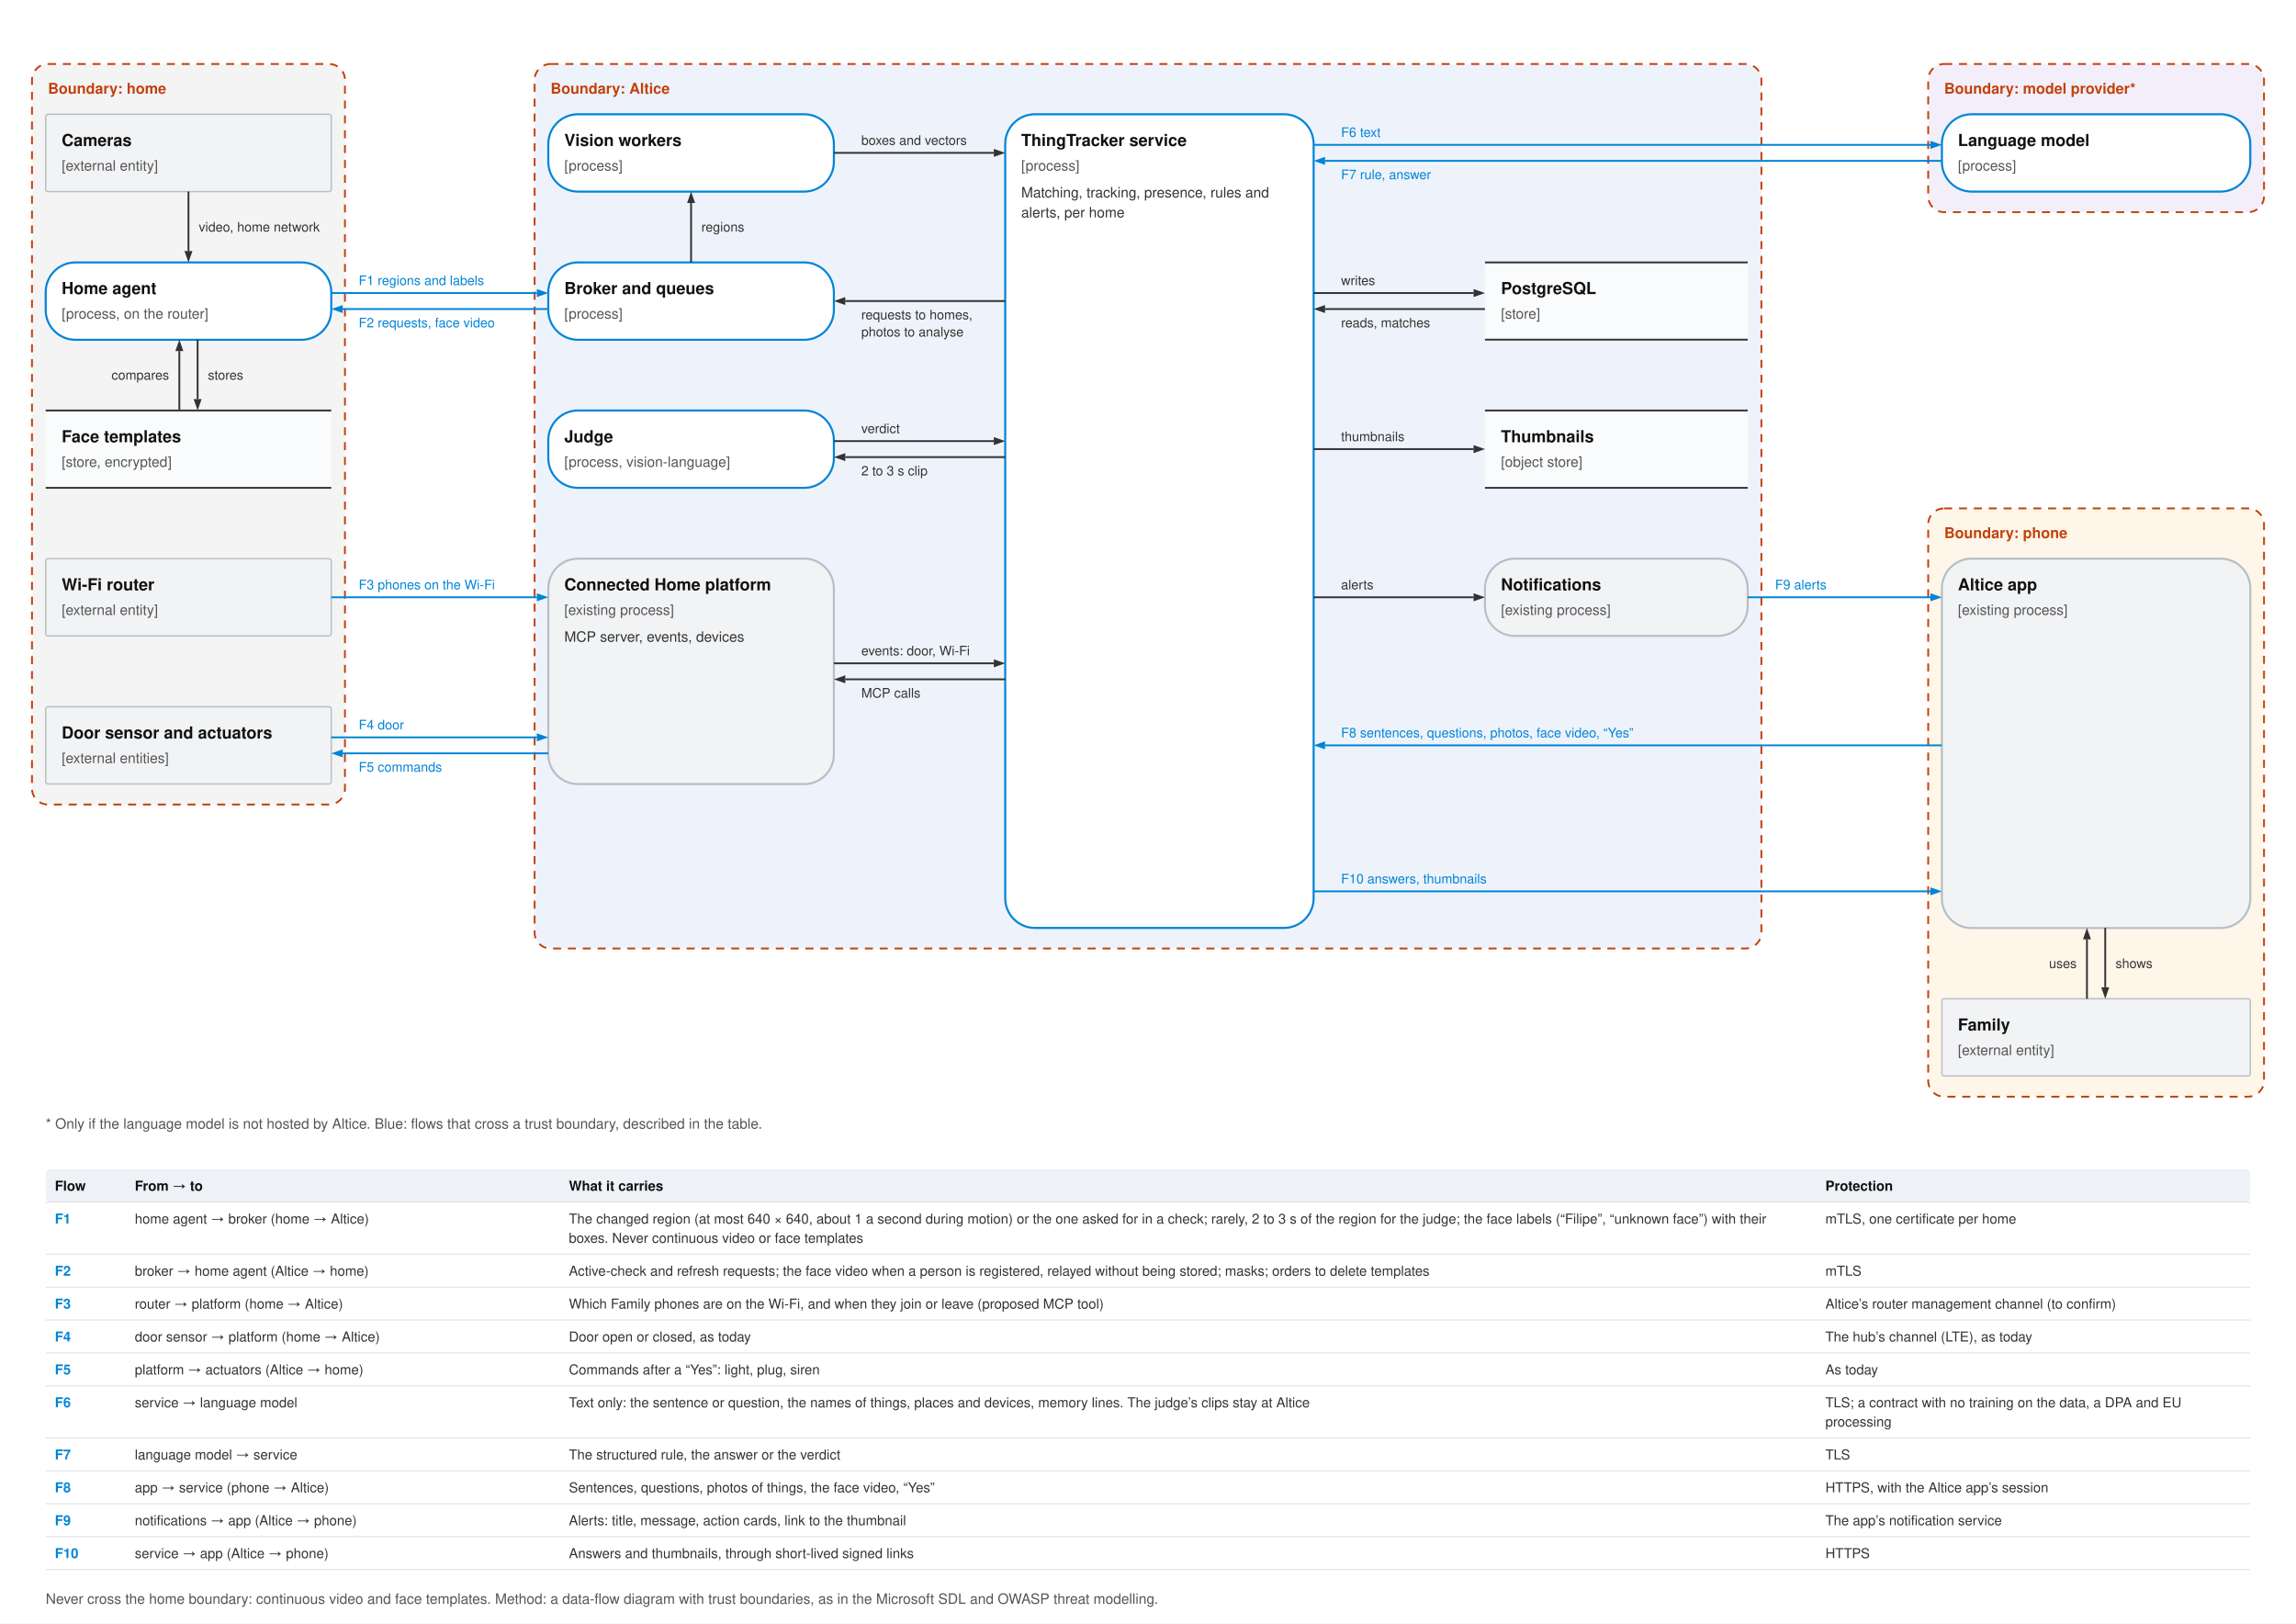
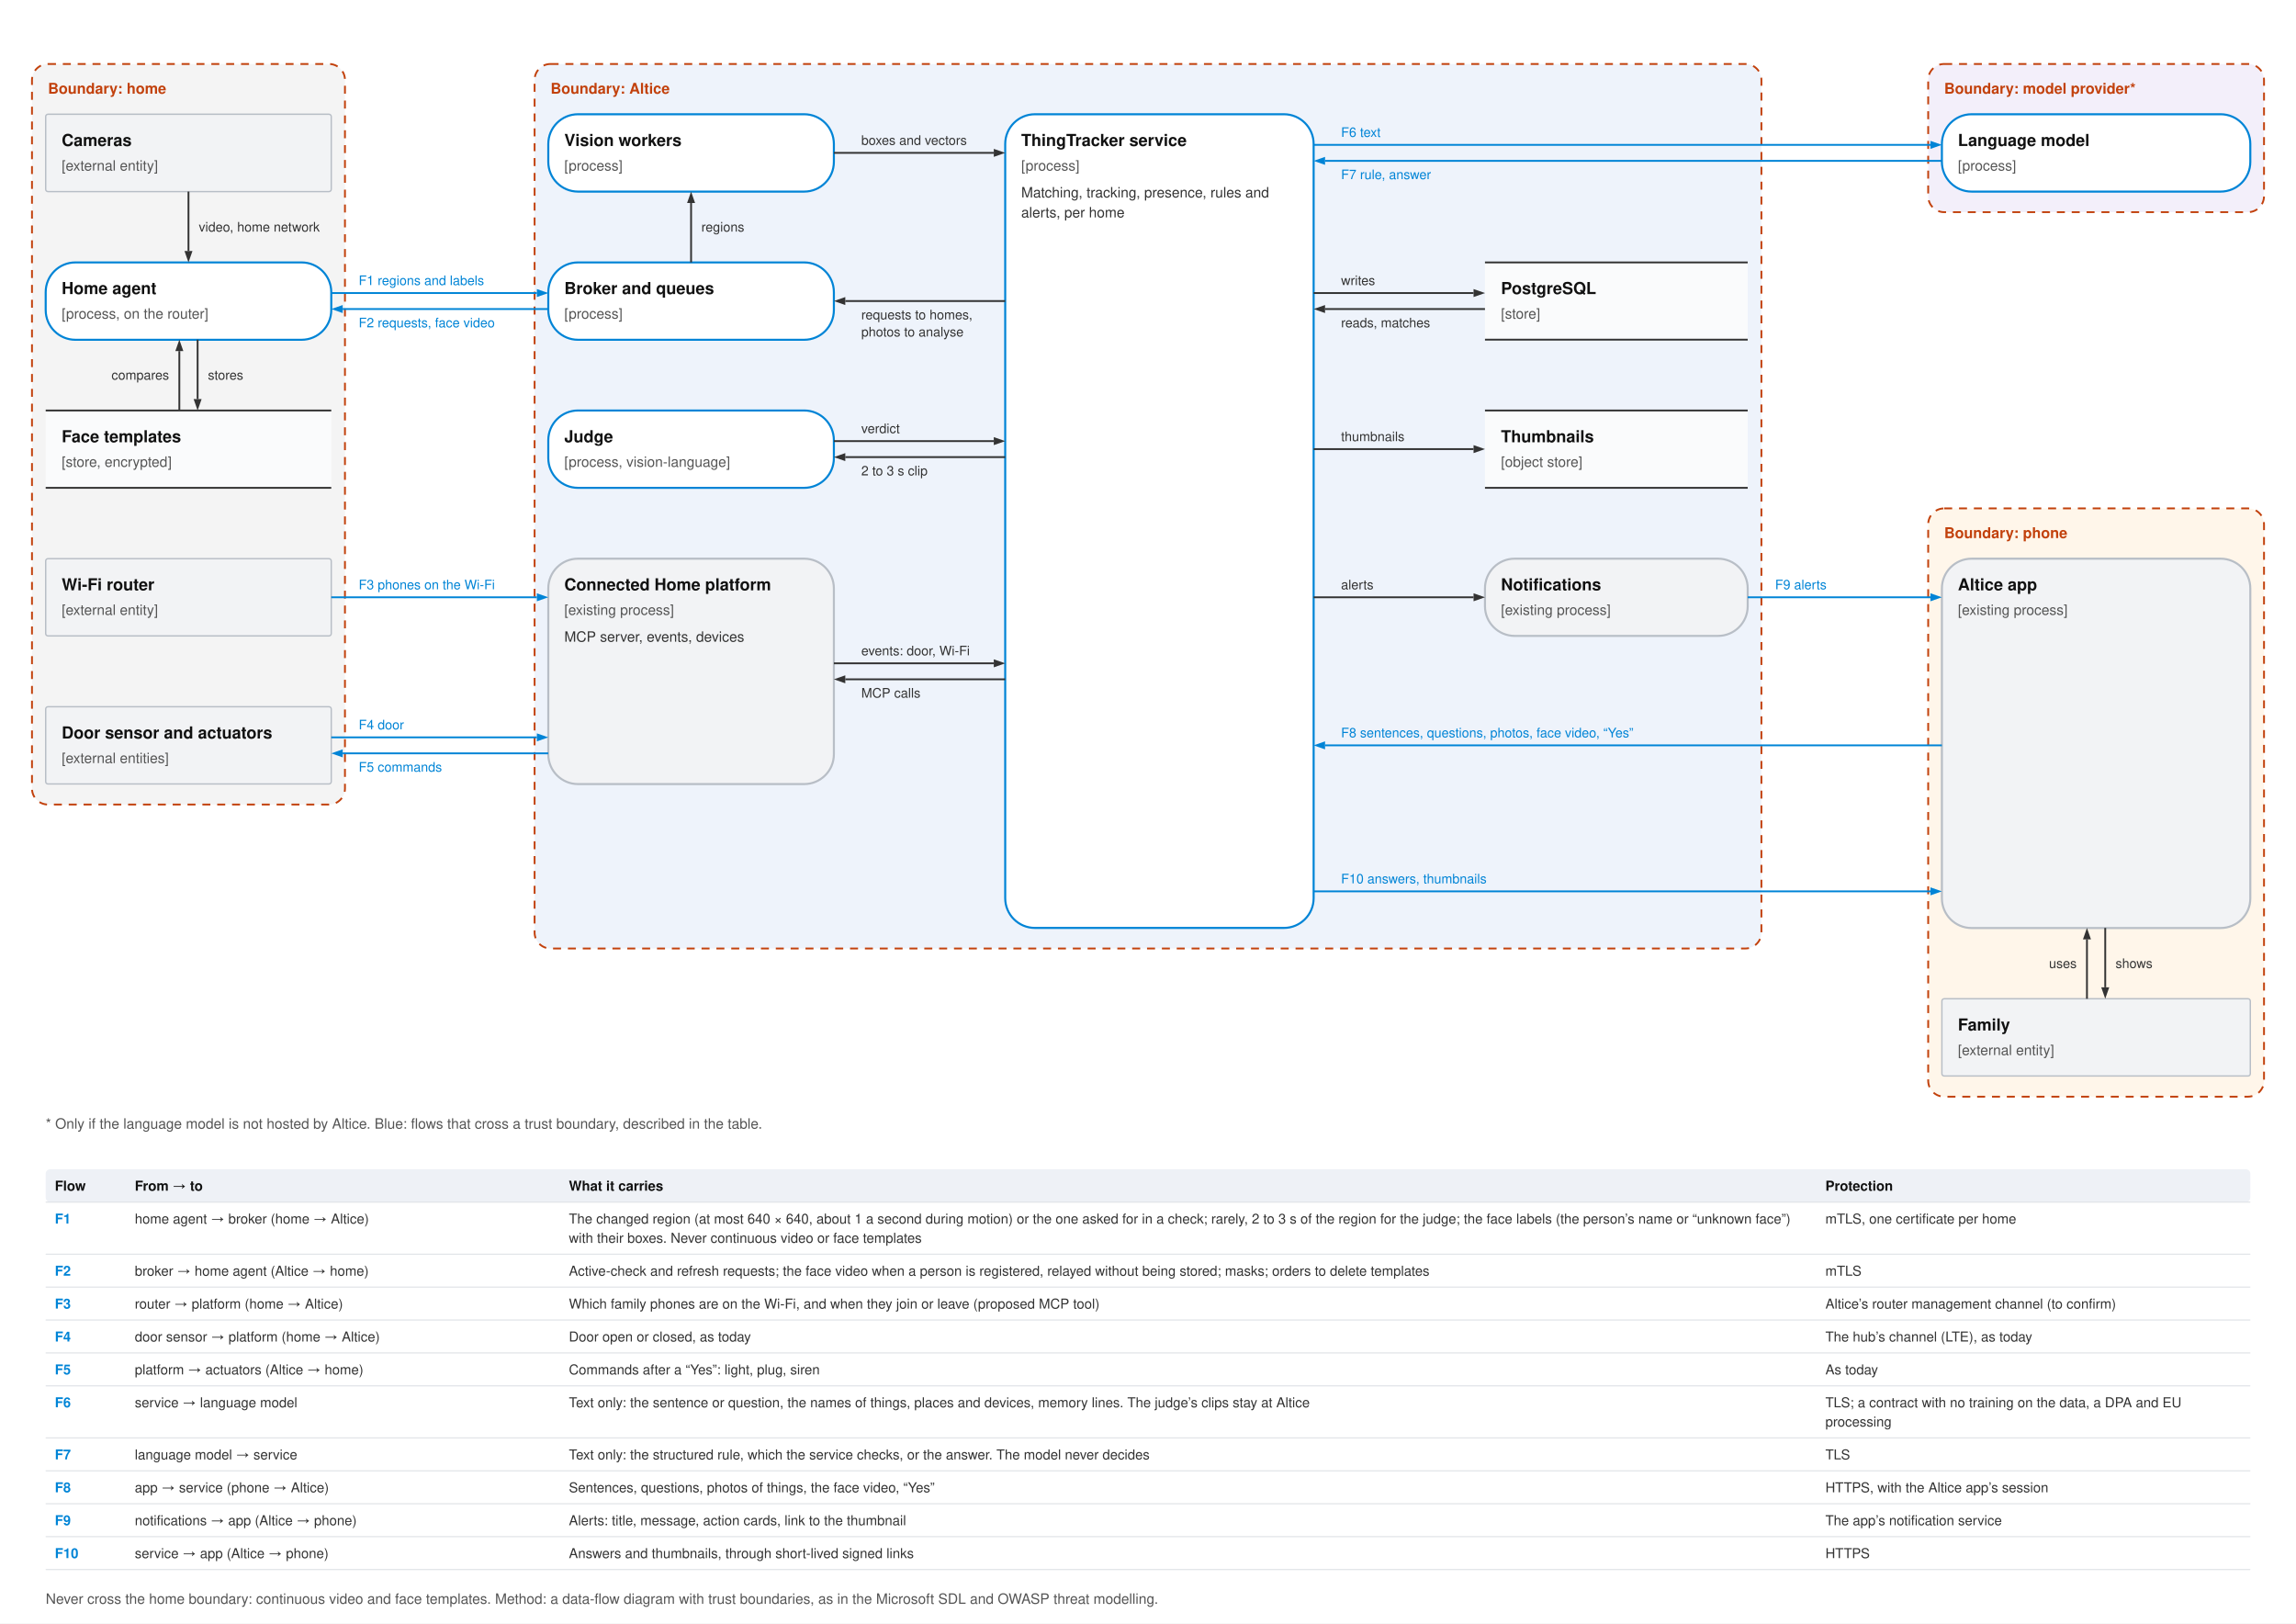
<svg xmlns="http://www.w3.org/2000/svg" viewBox="0 0 2010 1421" width="2010" height="1421" font-family="Helvetica Neue, Helvetica, Arial, sans-serif" role="img" aria-label="Data flow and trust boundaries">
  <defs>
    <marker id="m0084D6" viewBox="0 0 10 10" refX="0" refY="5" markerUnits="userSpaceOnUse" markerWidth="10" markerHeight="10" orient="auto">
      <path d="M0 1.5 L10 5 L0 8.5 Z" fill="#0084D6" />
    </marker>
    <marker id="m333333" viewBox="0 0 10 10" refX="0" refY="5" markerUnits="userSpaceOnUse" markerWidth="10" markerHeight="10" orient="auto">
      <path d="M0 1.5 L10 5 L0 8.5 Z" fill="#333333" />
    </marker>
  </defs>
  <rect width="2010" height="1421" fill="#FFFFFF" />
  <rect x="28.0" y="56.0" width="274.0" height="648.2" rx="14" fill="#F4F4F4" stroke="#C2410C" stroke-width="1.6" stroke-dasharray="7 6" />
  <text x="42.0" y="82.0" font-size="13" font-weight="400" fill="#C2410C" text-anchor="start">
    <tspan font-weight="700">Boundary: home</tspan>
  </text>
  <rect x="468.0" y="56.0" width="1074.0" height="774.2" rx="14" fill="#EEF3FB" stroke="#C2410C" stroke-width="1.6" stroke-dasharray="7 6" />
  <text x="482.0" y="82.0" font-size="13" font-weight="400" fill="#C2410C" text-anchor="start">
    <tspan font-weight="700">Boundary: Altice</tspan>
  </text>
  <rect x="1688.0" y="56.0" width="294.0" height="129.7" rx="14" fill="#F3EFFA" stroke="#C2410C" stroke-width="1.6" stroke-dasharray="7 6" />
  <text x="1702.0" y="82.0" font-size="13" font-weight="400" fill="#C2410C" text-anchor="start">
    <tspan font-weight="700">Boundary: model provider*</tspan>
  </text>
  <rect x="1688.0" y="445.0" width="294.0" height="514.9" rx="14" fill="#FFF6EA" stroke="#C2410C" stroke-width="1.6" stroke-dasharray="7 6" />
  <text x="1702.0" y="471.0" font-size="13" font-weight="400" fill="#C2410C" text-anchor="start">
    <tspan font-weight="700">Boundary: phone</tspan>
  </text>
  <rect x="40.0" y="100.0" width="250.0" height="67.7" rx="2" fill="#F2F3F5" stroke="#B8BEC6" stroke-width="1.2" />
  <text x="54.0" y="127.8" font-size="14.5" font-weight="400" fill="#111111" text-anchor="start">
    <tspan font-weight="700">Cameras</tspan>
  </text>
  <text x="54.0" y="149.3" font-size="12.5" font-weight="400" fill="#555555" text-anchor="start">[external entity]</text>
  <rect x="40.0" y="229.7" width="250.0" height="67.7" rx="26" fill="#FFFFFF" stroke="#0084D6" stroke-width="1.8" />
  <text x="54.0" y="257.4" font-size="14.5" font-weight="400" fill="#111111" text-anchor="start">
    <tspan font-weight="700">Home agent</tspan>
  </text>
  <text x="54.0" y="278.9" font-size="12.5" font-weight="400" fill="#555555" text-anchor="start">[process, on the router]</text>
  <rect x="40.0" y="359.3" width="250.0" height="67.7" rx="0" fill="#FAFBFC" />
  <text x="54.0" y="387.1" font-size="14.5" font-weight="400" fill="#111111" text-anchor="start">
    <tspan font-weight="700">Face templates</tspan>
  </text>
  <text x="54.0" y="408.6" font-size="12.5" font-weight="400" fill="#555555" text-anchor="start">[store, encrypted]</text>
  <rect x="40.0" y="489.0" width="250.0" height="67.6" rx="2" fill="#F2F3F5" stroke="#B8BEC6" stroke-width="1.2" />
  <text x="54.0" y="516.7" font-size="14.5" font-weight="400" fill="#111111" text-anchor="start">
    <tspan font-weight="700">Wi-Fi router</tspan>
  </text>
  <text x="54.0" y="538.2" font-size="12.5" font-weight="400" fill="#555555" text-anchor="start">[external entity]</text>
  <rect x="40.0" y="618.6" width="250.0" height="67.6" rx="2" fill="#F2F3F5" stroke="#B8BEC6" stroke-width="1.2" />
  <text x="54.0" y="646.4" font-size="14.5" font-weight="400" fill="#111111" text-anchor="start">
    <tspan font-weight="700">Door sensor and actuators</tspan>
  </text>
  <text x="54.0" y="667.9" font-size="12.5" font-weight="400" fill="#555555" text-anchor="start">[external entities]</text>
  <rect x="480.0" y="100.0" width="250.0" height="67.7" rx="26" fill="#FFFFFF" stroke="#0084D6" stroke-width="1.8" />
  <text x="494.0" y="127.8" font-size="14.5" font-weight="400" fill="#111111" text-anchor="start">
    <tspan font-weight="700">Vision workers</tspan>
  </text>
  <text x="494.0" y="149.3" font-size="12.5" font-weight="400" fill="#555555" text-anchor="start">[process]</text>
  <rect x="480.0" y="229.7" width="250.0" height="67.7" rx="26" fill="#FFFFFF" stroke="#0084D6" stroke-width="1.8" />
  <text x="494.0" y="257.4" font-size="14.5" font-weight="400" fill="#111111" text-anchor="start">
    <tspan font-weight="700">Broker and queues</tspan>
  </text>
  <text x="494.0" y="278.9" font-size="12.5" font-weight="400" fill="#555555" text-anchor="start">[process]</text>
  <rect x="480.0" y="359.3" width="250.0" height="67.7" rx="26" fill="#FFFFFF" stroke="#0084D6" stroke-width="1.8" />
  <text x="494.0" y="387.1" font-size="14.5" font-weight="400" fill="#111111" text-anchor="start">
    <tspan font-weight="700">Judge</tspan>
  </text>
  <text x="494.0" y="408.6" font-size="12.5" font-weight="400" fill="#555555" text-anchor="start">[process, vision-language]</text>
  <rect x="480.0" y="489.0" width="250.0" height="197.3" rx="26" fill="#F2F3F5" stroke="#B8BEC6" stroke-width="1.8" />
  <text x="494.0" y="516.7" font-size="14.5" font-weight="400" fill="#111111" text-anchor="start">
    <tspan font-weight="700">Connected Home platform</tspan>
  </text>
  <text x="494.0" y="538.2" font-size="12.5" font-weight="400" fill="#555555" text-anchor="start">[existing process]</text>
  <text x="494.0" y="561.7" font-size="12.5" font-weight="400" fill="#333333" text-anchor="start">MCP server, events, devices</text>
  <rect x="880.0" y="100.0" width="270.0" height="712.2" rx="26" fill="#FFFFFF" stroke="#0084D6" stroke-width="1.8" />
  <text x="894.0" y="127.8" font-size="14.5" font-weight="400" fill="#111111" text-anchor="start">
    <tspan font-weight="700">ThingTracker service</tspan>
  </text>
  <text x="894.0" y="149.3" font-size="12.5" font-weight="400" fill="#555555" text-anchor="start">[process]</text>
  <text x="894.0" y="172.8" font-size="12.5" font-weight="400" fill="#333333" text-anchor="start">Matching, tracking, presence, rules and</text>
  <text x="894.0" y="190.3" font-size="12.5" font-weight="400" fill="#333333" text-anchor="start">alerts, per home</text>
  <rect x="1300.0" y="229.7" width="230.0" height="67.7" rx="0" fill="#FAFBFC" />
  <text x="1314.0" y="257.4" font-size="14.5" font-weight="400" fill="#111111" text-anchor="start">
    <tspan font-weight="700">PostgreSQL</tspan>
  </text>
  <text x="1314.0" y="278.9" font-size="12.5" font-weight="400" fill="#555555" text-anchor="start">[store]</text>
  <rect x="1300.0" y="359.3" width="230.0" height="67.7" rx="0" fill="#FAFBFC" />
  <text x="1314.0" y="387.1" font-size="14.5" font-weight="400" fill="#111111" text-anchor="start">
    <tspan font-weight="700">Thumbnails</tspan>
  </text>
  <text x="1314.0" y="408.6" font-size="12.5" font-weight="400" fill="#555555" text-anchor="start">[object store]</text>
  <rect x="1300.0" y="489.0" width="230.0" height="67.6" rx="26" fill="#F2F3F5" stroke="#B8BEC6" stroke-width="1.8" />
  <text x="1314.0" y="516.7" font-size="14.5" font-weight="400" fill="#111111" text-anchor="start">
    <tspan font-weight="700">Notifications</tspan>
  </text>
  <text x="1314.0" y="538.2" font-size="12.5" font-weight="400" fill="#555555" text-anchor="start">[existing process]</text>
  <rect x="1700.0" y="100.0" width="270.0" height="67.7" rx="26" fill="#FFFFFF" stroke="#0084D6" stroke-width="1.8" />
  <text x="1714.0" y="127.8" font-size="14.5" font-weight="400" fill="#111111" text-anchor="start">
    <tspan font-weight="700">Language model</tspan>
  </text>
  <text x="1714.0" y="149.3" font-size="12.5" font-weight="400" fill="#555555" text-anchor="start">[process]</text>
  <rect x="1700.0" y="489.0" width="270.0" height="323.3" rx="26" fill="#F2F3F5" stroke="#B8BEC6" stroke-width="1.8" />
  <text x="1714.0" y="516.7" font-size="14.5" font-weight="400" fill="#111111" text-anchor="start">
    <tspan font-weight="700">Altice app</tspan>
  </text>
  <text x="1714.0" y="538.2" font-size="12.5" font-weight="400" fill="#555555" text-anchor="start">[existing process]</text>
  <rect x="1700.0" y="874.2" width="270.0" height="67.6" rx="2" fill="#F2F3F5" stroke="#B8BEC6" stroke-width="1.2" />
  <text x="1714.0" y="902.0" font-size="14.5" font-weight="400" fill="#111111" text-anchor="start">
    <tspan font-weight="700">Family</tspan>
  </text>
  <text x="1714.0" y="923.5" font-size="12.5" font-weight="400" fill="#555555" text-anchor="start">[external entity]</text>
  <line x1="40" y1="359.3" x2="290" y2="359.3" stroke="#333333" stroke-width="1.6" />
  <line x1="40" y1="427.0" x2="290" y2="427.0" stroke="#333333" stroke-width="1.6" />
  <line x1="1300" y1="229.7" x2="1530" y2="229.7" stroke="#333333" stroke-width="1.6" />
  <line x1="1300" y1="297.3" x2="1530" y2="297.3" stroke="#333333" stroke-width="1.6" />
  <line x1="1300" y1="359.3" x2="1530" y2="359.3" stroke="#333333" stroke-width="1.6" />
  <line x1="1300" y1="427.0" x2="1530" y2="427.0" stroke="#333333" stroke-width="1.6" />
  <path d="M165.0 167.7 V219.7" fill="none" stroke="#333333" stroke-width="1.6" marker-end="url(#m333333)" />
  <text x="174.0" y="202.7" font-size="11.5" font-weight="400" fill="#333333" text-anchor="start">video, home network</text>
  <path d="M173.0 297.3 V349.3" fill="none" stroke="#333333" stroke-width="1.6" marker-end="url(#m333333)" />
  <text x="182.0" y="332.3" font-size="11.5" font-weight="400" fill="#333333" text-anchor="start">stores</text>
  <path d="M157.0 359.3 V307.3" fill="none" stroke="#333333" stroke-width="1.6" marker-end="url(#m333333)" />
  <text x="148.0" y="332.3" font-size="11.5" font-weight="400" fill="#333333" text-anchor="end">compares</text>
  <path d="M290.0 256.5 H470.0" fill="none" stroke="#0084D6" stroke-width="1.6" marker-end="url(#m0084D6)" />
  <text x="314.0" y="249.5" font-size="11.5" font-weight="400" fill="#0084D6" text-anchor="start">F1 regions and labels</text>
  <path d="M480.0 270.5 H300.0" fill="none" stroke="#0084D6" stroke-width="1.6" marker-end="url(#m0084D6)" />
  <text x="314.0" y="286.5" font-size="11.5" font-weight="400" fill="#0084D6" text-anchor="start">F2 requests, face video</text>
  <path d="M605.0 229.7 V177.7" fill="none" stroke="#333333" stroke-width="1.6" marker-end="url(#m333333)" />
  <text x="614.0" y="202.7" font-size="11.5" font-weight="400" fill="#333333" text-anchor="start">regions</text>
  <path d="M730.0 133.8 H870.0" fill="none" stroke="#333333" stroke-width="1.6" marker-end="url(#m333333)" />
  <text x="754.0" y="126.8" font-size="11.5" font-weight="400" fill="#333333" text-anchor="start">boxes and vectors</text>
  <path d="M880.0 263.5 H740.0" fill="none" stroke="#333333" stroke-width="1.6" marker-end="url(#m333333)" />
  <text x="754.0" y="279.5" font-size="11.5" font-weight="400" fill="#333333" text-anchor="start">requests to homes,</text>
  <text x="754.0" y="294.5" font-size="11.5" font-weight="400" fill="#333333" text-anchor="start">photos to analyse</text>
  <path d="M290.0 522.8 H470.0" fill="none" stroke="#0084D6" stroke-width="1.6" marker-end="url(#m0084D6)" />
  <text x="314.0" y="515.8" font-size="11.5" font-weight="400" fill="#0084D6" text-anchor="start">F3 phones on the Wi-Fi</text>
  <path d="M290.0 645.4 H470.0" fill="none" stroke="#0084D6" stroke-width="1.6" marker-end="url(#m0084D6)" />
  <text x="314.0" y="638.4" font-size="11.5" font-weight="400" fill="#0084D6" text-anchor="start">F4 door</text>
  <path d="M480.0 659.4 H300.0" fill="none" stroke="#0084D6" stroke-width="1.6" marker-end="url(#m0084D6)" />
  <text x="314.0" y="675.4" font-size="11.5" font-weight="400" fill="#0084D6" text-anchor="start">F5 commands</text>
  <path d="M730.0 580.6 H870.0" fill="none" stroke="#333333" stroke-width="1.6" marker-end="url(#m333333)" />
  <text x="754.0" y="573.6" font-size="11.5" font-weight="400" fill="#333333" text-anchor="start">events: door, Wi-Fi</text>
  <path d="M880.0 594.6 H740.0" fill="none" stroke="#333333" stroke-width="1.6" marker-end="url(#m333333)" />
  <text x="754.0" y="610.6" font-size="11.5" font-weight="400" fill="#333333" text-anchor="start">MCP calls</text>
  <path d="M1150.0 256.5 H1290.0" fill="none" stroke="#333333" stroke-width="1.6" marker-end="url(#m333333)" />
  <text x="1174.0" y="249.5" font-size="11.5" font-weight="400" fill="#333333" text-anchor="start">writes</text>
  <path d="M1300.0 270.5 H1160.0" fill="none" stroke="#333333" stroke-width="1.6" marker-end="url(#m333333)" />
  <text x="1174.0" y="286.5" font-size="11.5" font-weight="400" fill="#333333" text-anchor="start">reads, matches</text>
  <path d="M730.0 386.1 H870.0" fill="none" stroke="#333333" stroke-width="1.6" marker-end="url(#m333333)" />
  <text x="754.0" y="379.1" font-size="11.5" font-weight="400" fill="#333333" text-anchor="start">verdict</text>
  <path d="M880.0 400.1 H740.0" fill="none" stroke="#333333" stroke-width="1.6" marker-end="url(#m333333)" />
  <text x="754.0" y="416.1" font-size="11.5" font-weight="400" fill="#333333" text-anchor="start">2 to 3 s clip</text>
  <path d="M1150.0 393.1 H1290.0" fill="none" stroke="#333333" stroke-width="1.6" marker-end="url(#m333333)" />
  <text x="1174.0" y="386.1" font-size="11.5" font-weight="400" fill="#333333" text-anchor="start">thumbnails</text>
  <path d="M1150.0 522.8 H1290.0" fill="none" stroke="#333333" stroke-width="1.6" marker-end="url(#m333333)" />
  <text x="1174.0" y="515.8" font-size="11.5" font-weight="400" fill="#333333" text-anchor="start">alerts</text>
  <path d="M1150.0 126.8 H1690.0" fill="none" stroke="#0084D6" stroke-width="1.6" marker-end="url(#m0084D6)" />
  <text x="1174.0" y="119.8" font-size="11.5" font-weight="400" fill="#0084D6" text-anchor="start">F6 text</text>
  <path d="M1700.0 140.8 H1160.0" fill="none" stroke="#0084D6" stroke-width="1.6" marker-end="url(#m0084D6)" />
  <text x="1174.0" y="156.8" font-size="11.5" font-weight="400" fill="#0084D6" text-anchor="start">F7 rule, answer</text>
  <path d="M1530.0 522.8 H1690.0" fill="none" stroke="#0084D6" stroke-width="1.6" marker-end="url(#m0084D6)" />
  <text x="1554.0" y="515.8" font-size="11.5" font-weight="400" fill="#0084D6" text-anchor="start">F9 alerts</text>
  <path d="M1700.0 652.4 H1160.0" fill="none" stroke="#0084D6" stroke-width="1.6" marker-end="url(#m0084D6)" />
  <text x="1174.0" y="645.4" font-size="11.5" font-weight="400" fill="#0084D6" text-anchor="start">F8 sentences, questions, photos, face video, “Yes”</text>
  <path d="M1150.0 780.2 H1690.0" fill="none" stroke="#0084D6" stroke-width="1.6" marker-end="url(#m0084D6)" />
  <text x="1174.0" y="773.2" font-size="11.5" font-weight="400" fill="#0084D6" text-anchor="start">F10 answers, thumbnails</text>
  <path d="M1843.0 812.2 V864.2" fill="none" stroke="#333333" stroke-width="1.6" marker-end="url(#m333333)" />
  <text x="1852.0" y="847.3" font-size="11.5" font-weight="400" fill="#333333" text-anchor="start">shows</text>
  <path d="M1827.0 874.2 V822.2" fill="none" stroke="#333333" stroke-width="1.6" marker-end="url(#m333333)" />
  <text x="1818.0" y="847.3" font-size="11.5" font-weight="400" fill="#333333" text-anchor="end">uses</text>
  <text x="40.0" y="987.9" font-size="12.5" font-weight="400" fill="#555555" text-anchor="start">* Only if the language model is not hosted by Altice. Blue: flows that cross a trust boundary, described in the table.</text>
  <rect x="40.0" y="1023.4" width="1930.0" height="28.8" rx="4" fill="#EEF1F6" />
  <text x="48.0" y="1042.2" font-size="12" font-weight="400" fill="#111111" text-anchor="start">
    <tspan font-weight="700">Flow</tspan>
  </text>
  <text x="118.0" y="1042.2" font-size="12" font-weight="400" fill="#111111" text-anchor="start">
    <tspan font-weight="700">From → to</tspan>
  </text>
  <text x="498.0" y="1042.2" font-size="12" font-weight="400" fill="#111111" text-anchor="start">
    <tspan font-weight="700">What it carries</tspan>
  </text>
  <text x="1598.0" y="1042.2" font-size="12" font-weight="400" fill="#111111" text-anchor="start">
    <tspan font-weight="700">Protection</tspan>
  </text>
  <line x1="40" y1="1052.2" x2="1970" y2="1052.2" stroke="#E1E4E8" stroke-width="1" />
  <text x="48.0" y="1071.0" font-size="12" font-weight="400" fill="#0084D6" text-anchor="start">
    <tspan font-weight="700">F1</tspan>
  </text>
  <text x="118.0" y="1071.0" font-size="12" font-weight="400" fill="#333333" text-anchor="start">home agent → broker (home → Altice)</text>
-   <text x="498.0" y="1071.0" font-size="12" font-weight="400" fill="#333333" text-anchor="start">The changed region (at most 640 × 640, about 1 a second during motion) or the one asked for in a check; rarely, 2 to 3 s of the region for the judge; the face labels (“Filipe”, “unknown face”) with their</text>
-   <text x="498.0" y="1087.8" font-size="12" font-weight="400" fill="#333333" text-anchor="start">boxes. Never continuous video or face templates</text>
+   <text x="498.0" y="1071.0" font-size="12" font-weight="400" fill="#333333" text-anchor="start">The changed region (at most 640 × 640, about 1 a second during motion) or the one asked for in a check; rarely, 2 to 3 s of the region for the judge; the face labels (the person’s name or “unknown face”)</text>
+   <text x="498.0" y="1087.8" font-size="12" font-weight="400" fill="#333333" text-anchor="start">with their boxes. Never continuous video or face templates</text>
  <text x="1598.0" y="1071.0" font-size="12" font-weight="400" fill="#333333" text-anchor="start">mTLS, one certificate per home</text>
  <line x1="40" y1="1097.8" x2="1970" y2="1097.8" stroke="#E1E4E8" stroke-width="1" />
  <text x="48.0" y="1116.6" font-size="12" font-weight="400" fill="#0084D6" text-anchor="start">
    <tspan font-weight="700">F2</tspan>
  </text>
  <text x="118.0" y="1116.6" font-size="12" font-weight="400" fill="#333333" text-anchor="start">broker → home agent (Altice → home)</text>
  <text x="498.0" y="1116.6" font-size="12" font-weight="400" fill="#333333" text-anchor="start">Active-check and refresh requests; the face video when a person is registered, relayed without being stored; masks; orders to delete templates</text>
  <text x="1598.0" y="1116.6" font-size="12" font-weight="400" fill="#333333" text-anchor="start">mTLS</text>
  <line x1="40" y1="1126.6" x2="1970" y2="1126.6" stroke="#E1E4E8" stroke-width="1" />
  <text x="48.0" y="1145.4" font-size="12" font-weight="400" fill="#0084D6" text-anchor="start">
    <tspan font-weight="700">F3</tspan>
  </text>
  <text x="118.0" y="1145.4" font-size="12" font-weight="400" fill="#333333" text-anchor="start">router → platform (home → Altice)</text>
-   <text x="498.0" y="1145.4" font-size="12" font-weight="400" fill="#333333" text-anchor="start">Which Family phones are on the Wi-Fi, and when they join or leave (proposed MCP tool)</text>
+   <text x="498.0" y="1145.4" font-size="12" font-weight="400" fill="#333333" text-anchor="start">Which family phones are on the Wi-Fi, and when they join or leave (proposed MCP tool)</text>
  <text x="1598.0" y="1145.4" font-size="12" font-weight="400" fill="#333333" text-anchor="start">Altice’s router management channel (to confirm)</text>
  <line x1="40" y1="1155.4" x2="1970" y2="1155.4" stroke="#E1E4E8" stroke-width="1" />
  <text x="48.0" y="1174.2" font-size="12" font-weight="400" fill="#0084D6" text-anchor="start">
    <tspan font-weight="700">F4</tspan>
  </text>
  <text x="118.0" y="1174.2" font-size="12" font-weight="400" fill="#333333" text-anchor="start">door sensor → platform (home → Altice)</text>
  <text x="498.0" y="1174.2" font-size="12" font-weight="400" fill="#333333" text-anchor="start">Door open or closed, as today</text>
  <text x="1598.0" y="1174.2" font-size="12" font-weight="400" fill="#333333" text-anchor="start">The hub’s channel (LTE), as today</text>
  <line x1="40" y1="1184.2" x2="1970" y2="1184.2" stroke="#E1E4E8" stroke-width="1" />
  <text x="48.0" y="1203.0" font-size="12" font-weight="400" fill="#0084D6" text-anchor="start">
    <tspan font-weight="700">F5</tspan>
  </text>
  <text x="118.0" y="1203.0" font-size="12" font-weight="400" fill="#333333" text-anchor="start">platform → actuators (Altice → home)</text>
  <text x="498.0" y="1203.0" font-size="12" font-weight="400" fill="#333333" text-anchor="start">Commands after a “Yes”: light, plug, siren</text>
  <text x="1598.0" y="1203.0" font-size="12" font-weight="400" fill="#333333" text-anchor="start">As today</text>
  <line x1="40" y1="1213.0" x2="1970" y2="1213.0" stroke="#E1E4E8" stroke-width="1" />
  <text x="48.0" y="1231.8" font-size="12" font-weight="400" fill="#0084D6" text-anchor="start">
    <tspan font-weight="700">F6</tspan>
  </text>
  <text x="118.0" y="1231.8" font-size="12" font-weight="400" fill="#333333" text-anchor="start">service → language model</text>
  <text x="498.0" y="1231.8" font-size="12" font-weight="400" fill="#333333" text-anchor="start">Text only: the sentence or question, the names of things, places and devices, memory lines. The judge’s clips stay at Altice</text>
  <text x="1598.0" y="1231.8" font-size="12" font-weight="400" fill="#333333" text-anchor="start">TLS; a contract with no training on the data, a DPA and EU</text>
  <text x="1598.0" y="1248.6" font-size="12" font-weight="400" fill="#333333" text-anchor="start">processing</text>
  <line x1="40" y1="1258.6" x2="1970" y2="1258.6" stroke="#E1E4E8" stroke-width="1" />
  <text x="48.0" y="1277.4" font-size="12" font-weight="400" fill="#0084D6" text-anchor="start">
    <tspan font-weight="700">F7</tspan>
  </text>
  <text x="118.0" y="1277.4" font-size="12" font-weight="400" fill="#333333" text-anchor="start">language model → service</text>
-   <text x="498.0" y="1277.4" font-size="12" font-weight="400" fill="#333333" text-anchor="start">The structured rule, the answer or the verdict</text>
+   <text x="498.0" y="1277.4" font-size="12" font-weight="400" fill="#333333" text-anchor="start">Text only: the structured rule, which the service checks, or the answer. The model never decides</text>
  <text x="1598.0" y="1277.4" font-size="12" font-weight="400" fill="#333333" text-anchor="start">TLS</text>
  <line x1="40" y1="1287.4" x2="1970" y2="1287.4" stroke="#E1E4E8" stroke-width="1" />
  <text x="48.0" y="1306.2" font-size="12" font-weight="400" fill="#0084D6" text-anchor="start">
    <tspan font-weight="700">F8</tspan>
  </text>
  <text x="118.0" y="1306.2" font-size="12" font-weight="400" fill="#333333" text-anchor="start">app → service (phone → Altice)</text>
  <text x="498.0" y="1306.2" font-size="12" font-weight="400" fill="#333333" text-anchor="start">Sentences, questions, photos of things, the face video, “Yes”</text>
  <text x="1598.0" y="1306.2" font-size="12" font-weight="400" fill="#333333" text-anchor="start">HTTPS, with the Altice app’s session</text>
  <line x1="40" y1="1316.2" x2="1970" y2="1316.2" stroke="#E1E4E8" stroke-width="1" />
  <text x="48.0" y="1335.0" font-size="12" font-weight="400" fill="#0084D6" text-anchor="start">
    <tspan font-weight="700">F9</tspan>
  </text>
  <text x="118.0" y="1335.0" font-size="12" font-weight="400" fill="#333333" text-anchor="start">notifications → app (Altice → phone)</text>
  <text x="498.0" y="1335.0" font-size="12" font-weight="400" fill="#333333" text-anchor="start">Alerts: title, message, action cards, link to the thumbnail</text>
  <text x="1598.0" y="1335.0" font-size="12" font-weight="400" fill="#333333" text-anchor="start">The app’s notification service</text>
  <line x1="40" y1="1345.0" x2="1970" y2="1345.0" stroke="#E1E4E8" stroke-width="1" />
  <text x="48.0" y="1363.8" font-size="12" font-weight="400" fill="#0084D6" text-anchor="start">
    <tspan font-weight="700">F10</tspan>
  </text>
  <text x="118.0" y="1363.8" font-size="12" font-weight="400" fill="#333333" text-anchor="start">service → app (Altice → phone)</text>
  <text x="498.0" y="1363.8" font-size="12" font-weight="400" fill="#333333" text-anchor="start">Answers and thumbnails, through short-lived signed links</text>
  <text x="1598.0" y="1363.8" font-size="12" font-weight="400" fill="#333333" text-anchor="start">HTTPS</text>
  <line x1="40" y1="1373.8" x2="1970" y2="1373.8" stroke="#E1E4E8" stroke-width="1" />
  <text x="40.0" y="1403.8" font-size="12.5" font-weight="400" fill="#555555" text-anchor="start">Never cross the home boundary: continuous video and face templates. Method: a data-flow diagram with trust boundaries, as in the Microsoft SDL and OWASP threat modelling.</text>
</svg>
